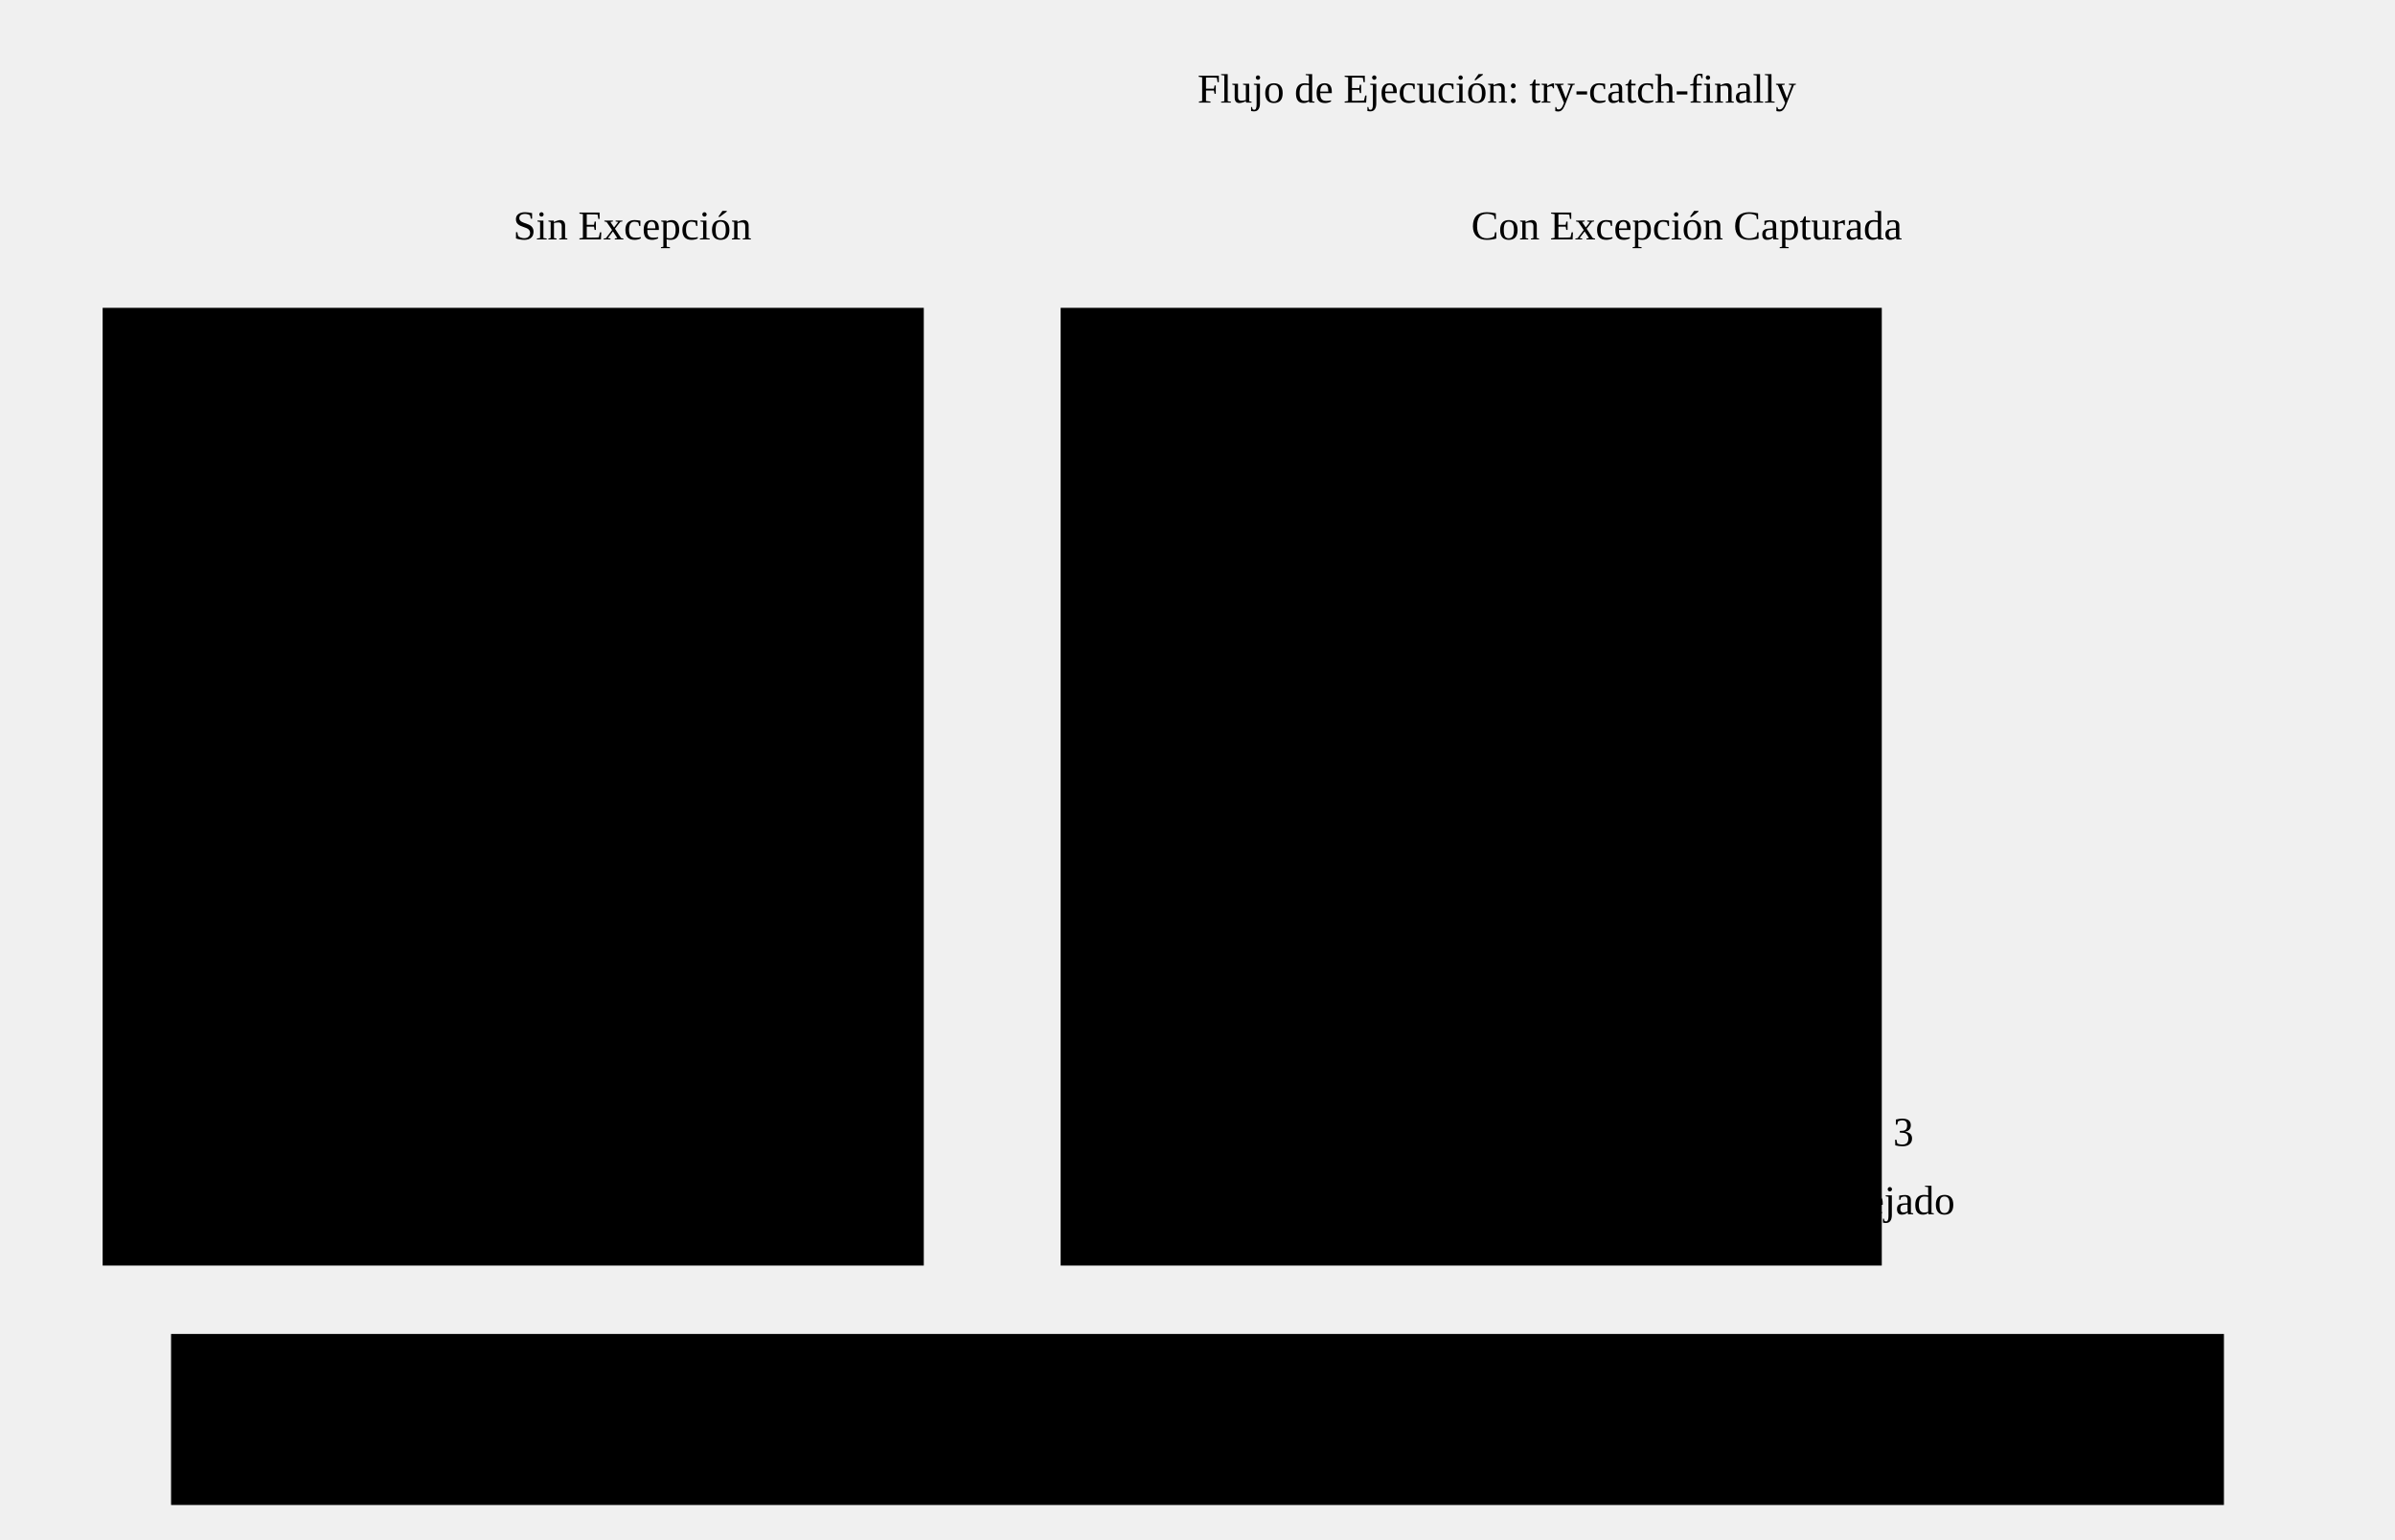
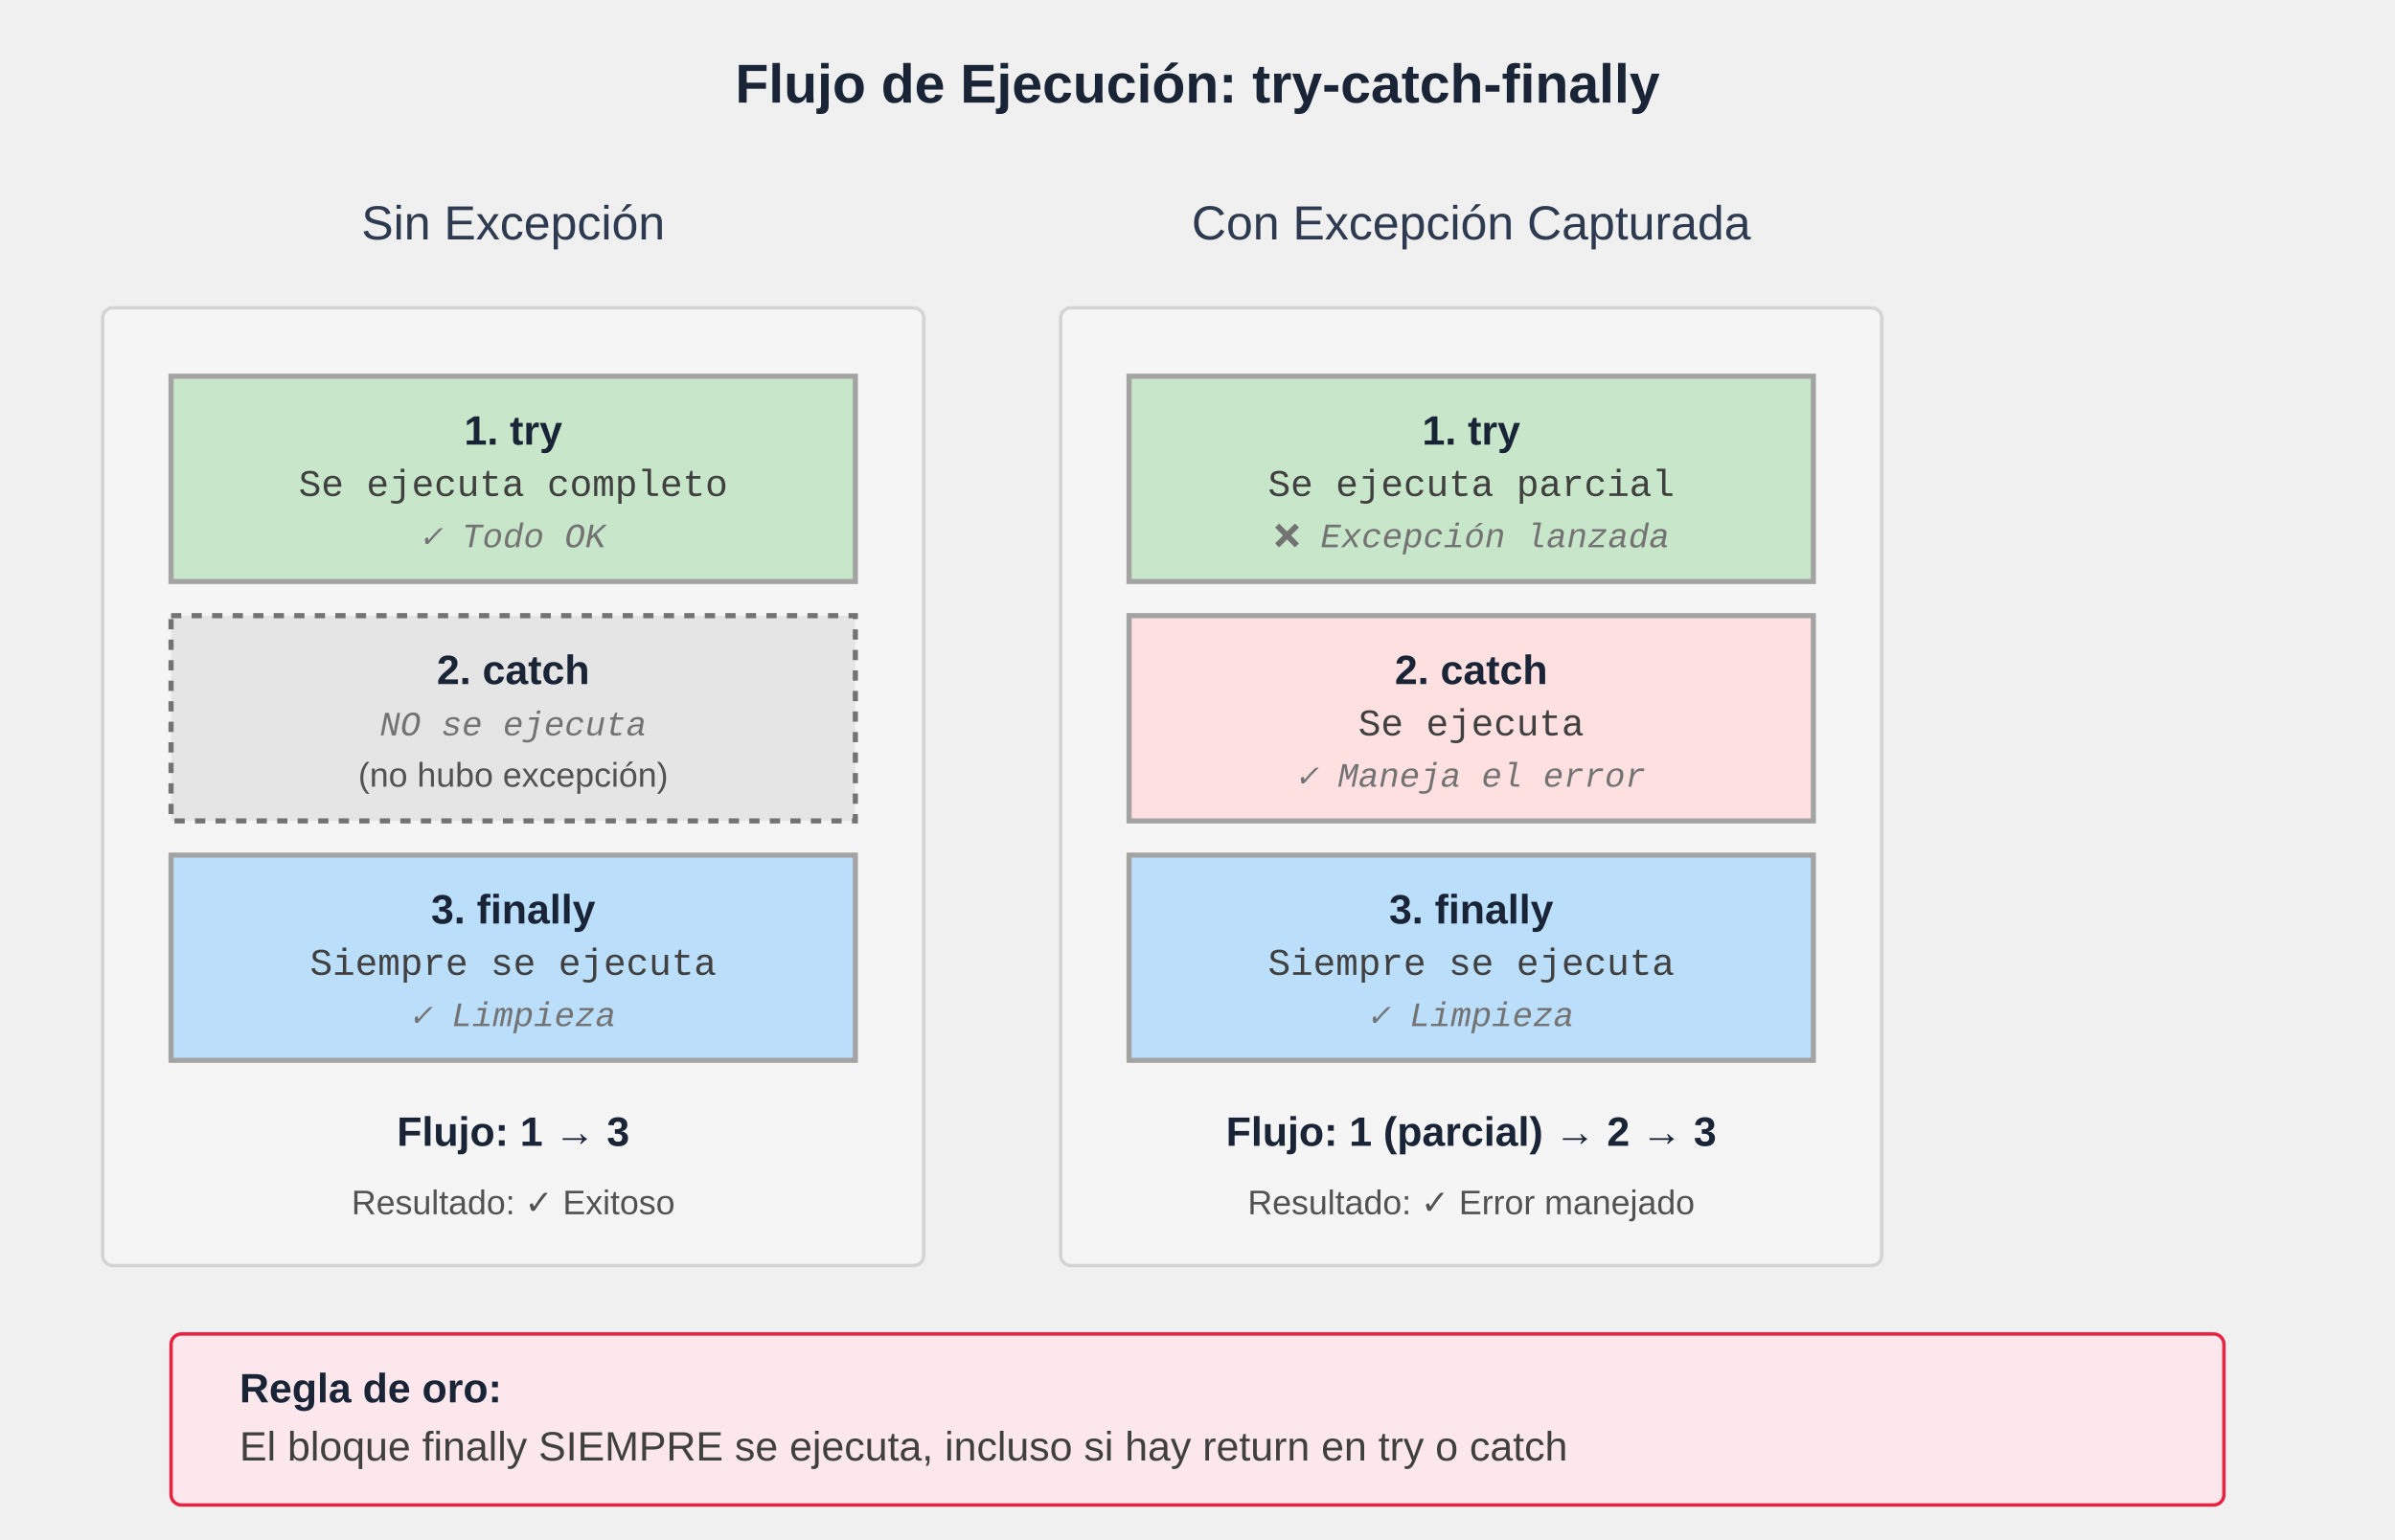
<svg xmlns="http://www.w3.org/2000/svg" width="700" height="450" viewBox="0 0 700 450">
+   <defs>
+     <style type="text/css">
+ /* SVG Embedded Styles - UNRN */
+ .title { font-family: 'Segoe UI', Arial, sans-serif; font-size: 16px; font-weight: 700; fill: #192437; text-anchor: middle; }
+ .subtitle { font-family: 'Segoe UI', Arial, sans-serif; font-size: 14px; font-weight: 500; fill: #2d3a50; text-anchor: middle; }
+ .label { font-family: 'Segoe UI', Arial, sans-serif; font-size: 12px; font-weight: 400; fill: #404040; }
+ .label-bold { font-family: 'Segoe UI', Arial, sans-serif; font-size: 12px; font-weight: 700; fill: #192437; }
+ .label-small { font-family: 'Segoe UI', Arial, sans-serif; font-size: 10px; font-weight: 400; fill: #525252; }
+ .index { font-family: 'Segoe UI', Arial, sans-serif; font-size: 10px; font-weight: 400; fill: #737373; }
+ .code { font-family: 'Consolas', 'Courier New', monospace; font-size: 11px; font-weight: 400; fill: #404040; }
+ .code-comment { font-family: 'Consolas', 'Courier New', monospace; font-size: 10px; font-weight: 400; fill: #737373; font-style: italic; }
+ .code-keyword { font-family: 'Consolas', 'Courier New', monospace; font-size: 11px; font-weight: 700; fill: #eb2141; }
+ .node { fill: #ffffff; stroke: #404040; stroke-width: 2; }
+ .node-header { fill: #f5f5f5; stroke: #404040; stroke-width: 1; }
+ .node-data { fill: #e8ebf0; stroke: #a3a3a3; stroke-width: 1.5; }
+ .node-pointer { fill: #ffccbc; stroke: #a3a3a3; stroke-width: 1.5; }
+ .node-null { fill: #e5e5e5; stroke: #737373; stroke-width: 1.5; stroke-dasharray: 3,3; }
+ .node-highlight { fill: #fff3e0; stroke: #eb2141; stroke-width: 2.5; }
+ .stack-node { fill: #ffffff; stroke: #eb2141; stroke-width: 2; }
+ .stack-data { fill: #ffe0e0; stroke: #a3a3a3; stroke-width: 1.5; }
+ .stack-pointer { fill: #ffc9c9; stroke: #a3a3a3; stroke-width: 1.5; }
+ .stack-arrow { fill: none; stroke: #eb2141; stroke-width: 2; }
+ .stack-label { fill: #eb2141; font-weight: 700; }
+ .queue-node { fill: #ffffff; stroke: #2e7d32; stroke-width: 2; }
+ .queue-data { fill: #c8e6c9; stroke: #a3a3a3; stroke-width: 1.5; }
+ .queue-pointer { fill: #a5d6a7; stroke: #a3a3a3; stroke-width: 1.5; }
+ .queue-arrow { fill: none; stroke: #2e7d32; stroke-width: 2; }
+ .queue-label { fill: #2e7d32; font-weight: 700; }
+ .deque-node { fill: #ffffff; stroke: #6a1b9a; stroke-width: 2; }
+ .deque-data { fill: #e1bee7; stroke: #a3a3a3; stroke-width: 1.5; }
+ .deque-pointer { fill: #ce93d8; stroke: #a3a3a3; stroke-width: 1.5; }
+ .deque-arrow { fill: none; stroke: #6a1b9a; stroke-width: 2; }
+ .deque-label { fill: #6a1b9a; font-weight: 700; }
+ .list-node { fill: #ffffff; stroke: #1565c0; stroke-width: 2; }
+ .list-data { fill: #bbdefb; stroke: #a3a3a3; stroke-width: 1.5; }
+ .list-pointer { fill: #90caf9; stroke: #a3a3a3; stroke-width: 1.5; }
+ .list-arrow { fill: none; stroke: #1565c0; stroke-width: 2; }
+ .list-label { fill: #1565c0; font-weight: 700; }
+ .tree-node { fill: #ffffff; stroke: #558b2f; stroke-width: 2; }
+ .tree-data { fill: #dcedc8; stroke: #a3a3a3; stroke-width: 1.5; }
+ .tree-arrow { fill: none; stroke: #558b2f; stroke-width: 2; }
+ .tree-label { fill: #558b2f; font-weight: 700; }
+ .graph-node { fill: #ffffff; stroke: #e65100; stroke-width: 2; }
+ .graph-data { fill: #ffe0b2; stroke: #a3a3a3; stroke-width: 1.5; }
+ .graph-arrow { fill: none; stroke: #e65100; stroke-width: 2; }
+ .graph-label { fill: #e65100; font-weight: 700; }
+ .hash-node { fill: #ffffff; stroke: #283593; stroke-width: 2; }
+ .hash-data { fill: #c5cae9; stroke: #a3a3a3; stroke-width: 1.5; }
+ .hash-arrow { fill: none; stroke: #283593; stroke-width: 2; }
+ .arrow { fill: none; stroke: #404040; stroke-width: 2; }
+ .arrow-primary { fill: none; stroke: #eb2141; stroke-width: 2; }
+ .arrow-secondary { fill: none; stroke: #192437; stroke-width: 2; }
+ .arrow-dashed { fill: none; stroke: #737373; stroke-width: 2; stroke-dasharray: 5,5; }
+ .code-block { fill: #f5f5f5; stroke: #d4d4d4; stroke-width: 1; rx: 3; }
+ .highlight-box { fill: #fce8ec; stroke: #eb2141; stroke-width: 1; rx: 3; }
+ .info-box { fill: #e8ebf0; stroke: #2d3a50; stroke-width: 1; rx: 3; }
+ .memory-cell { fill: #ffffff; stroke: #525252; stroke-width: 1.5; }
+ .memory-cell-filled { fill: #e8ebf0; stroke: #525252; stroke-width: 1.5; }
+ .divider { stroke: #d4d4d4; stroke-width: 1; }
+ .divider-bold { stroke: #525252; stroke-width: 2; }
+ .valid { stroke: #2e7d32; stroke-width: 2.5; }
+ .invalid { stroke: #eb2141; stroke-width: 2.5; }
+ .warning { stroke: #f57c00; stroke-width: 2.5; }
+ .text-center { text-anchor: middle; }
+ .text-start { text-anchor: start; }
+ .text-end { text-anchor: end; }
+     </style>
+   </defs>
  <text x="350" y="30" class="title">Flujo de Ejecución: try-catch-finally</text>
  <g id="caso-sin-excepcion">
    <text x="150" y="70" class="subtitle">Sin Excepción</text>
    <rect x="30" y="90" width="240" height="280" class="code-block" />
    <rect x="50" y="110" width="200" height="60" class="queue-data" />
-     <text x="70" y="130" class="label-bold">1. try</text>
-     <text x="70" y="145" class="code">Se ejecuta completo</text>
-     <text x="70" y="160" class="code-comment">✓ Todo OK</text>
+     <text x="150" y="130" class="label-bold text-center">1. try</text>
+     <text x="150" y="145" class="code text-center">Se ejecuta completo</text>
+     <text x="150" y="160" class="code-comment text-center">✓ Todo OK</text>
    <rect x="50" y="180" width="200" height="60" class="node-null" />
-     <text x="70" y="200" class="label-bold">2. catch</text>
-     <text x="70" y="215" class="code-comment">NO se ejecuta</text>
-     <text x="70" y="230" class="label-small">(no hubo excepción)</text>
+     <text x="150" y="200" class="label-bold text-center">2. catch</text>
+     <text x="150" y="215" class="code-comment text-center">NO se ejecuta</text>
+     <text x="150" y="230" class="label-small text-center">(no hubo excepción)</text>
    <rect x="50" y="250" width="200" height="60" class="list-data" />
-     <text x="70" y="270" class="label-bold">3. finally</text>
-     <text x="70" y="285" class="code">Siempre se ejecuta</text>
-     <text x="70" y="300" class="code-comment">✓ Limpieza</text>
-     <text x="150" y="335" class="label-bold">Flujo: 1 → 3</text>
-     <text x="150" y="355" class="label-small">Resultado: ✓ Exitoso</text>
+     <text x="150" y="270" class="label-bold text-center">3. finally</text>
+     <text x="150" y="285" class="code text-center">Siempre se ejecuta</text>
+     <text x="150" y="300" class="code-comment text-center">✓ Limpieza</text>
+     <text x="150" y="335" class="label-bold text-center">Flujo: 1 → 3</text>
+     <text x="150" y="355" class="label-small text-center">Resultado: ✓ Exitoso</text>
  </g>
  <g id="caso-con-excepcion">
    <text x="430" y="70" class="subtitle">Con Excepción Capturada</text>
    <rect x="310" y="90" width="240" height="280" class="code-block" />
    <rect x="330" y="110" width="200" height="60" class="queue-data" />
-     <text x="350" y="130" class="label-bold">1. try</text>
-     <text x="350" y="145" class="code">Se ejecuta parcial</text>
-     <text x="350" y="160" class="code-comment">❌ Excepción lanzada</text>
+     <text x="430" y="130" class="label-bold text-center">1. try</text>
+     <text x="430" y="145" class="code text-center">Se ejecuta parcial</text>
+     <text x="430" y="160" class="code-comment text-center">❌ Excepción lanzada</text>
    <rect x="330" y="180" width="200" height="60" class="stack-data" />
-     <text x="350" y="200" class="label-bold">2. catch</text>
-     <text x="350" y="215" class="code">Se ejecuta</text>
-     <text x="350" y="230" class="code-comment">✓ Maneja el error</text>
+     <text x="430" y="200" class="label-bold text-center">2. catch</text>
+     <text x="430" y="215" class="code text-center">Se ejecuta</text>
+     <text x="430" y="230" class="code-comment text-center">✓ Maneja el error</text>
    <rect x="330" y="250" width="200" height="60" class="list-data" />
-     <text x="350" y="270" class="label-bold">3. finally</text>
-     <text x="350" y="285" class="code">Siempre se ejecuta</text>
-     <text x="350" y="300" class="code-comment">✓ Limpieza</text>
-     <text x="430" y="335" class="label-bold">Flujo: 1 (parcial) → 2 → 3</text>
-     <text x="430" y="355" class="label-small">Resultado: ✓ Error manejado</text>
+     <text x="430" y="270" class="label-bold text-center">3. finally</text>
+     <text x="430" y="285" class="code text-center">Siempre se ejecuta</text>
+     <text x="430" y="300" class="code-comment text-center">✓ Limpieza</text>
+     <text x="430" y="335" class="label-bold text-center">Flujo: 1 (parcial) → 2 → 3</text>
+     <text x="430" y="355" class="label-small text-center">Resultado: ✓ Error manejado</text>
  </g>
  <rect x="50" y="390" width="600" height="50" class="highlight-box" />
  <text x="70" y="410" class="label-bold">Regla de oro:</text>
  <text x="70" y="427" class="label">El bloque finally SIEMPRE se ejecuta, incluso si hay return en try o catch</text>
</svg>
